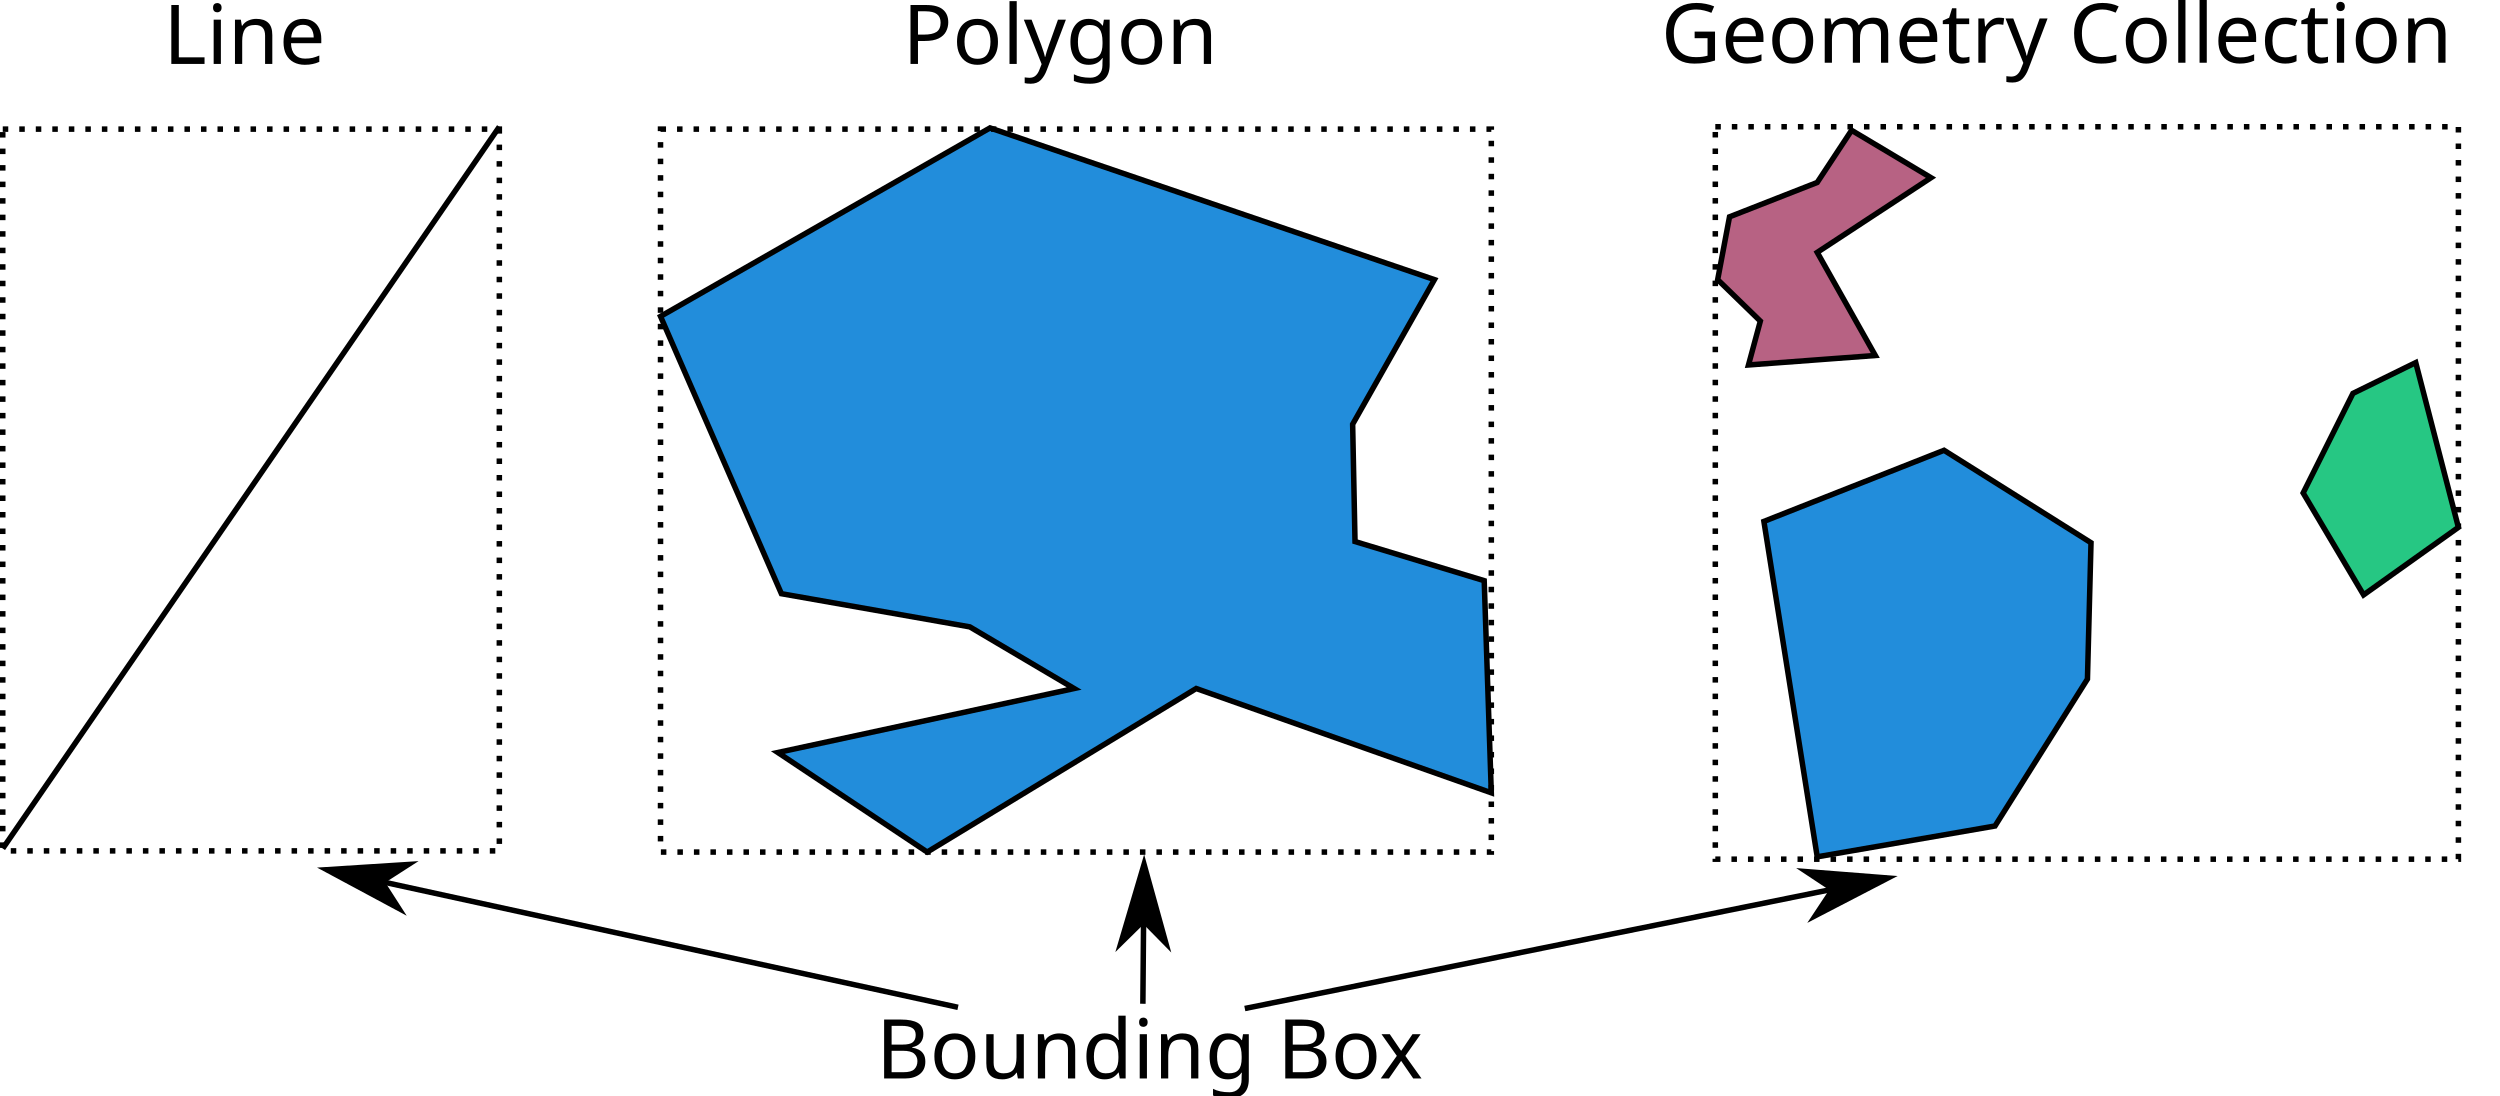
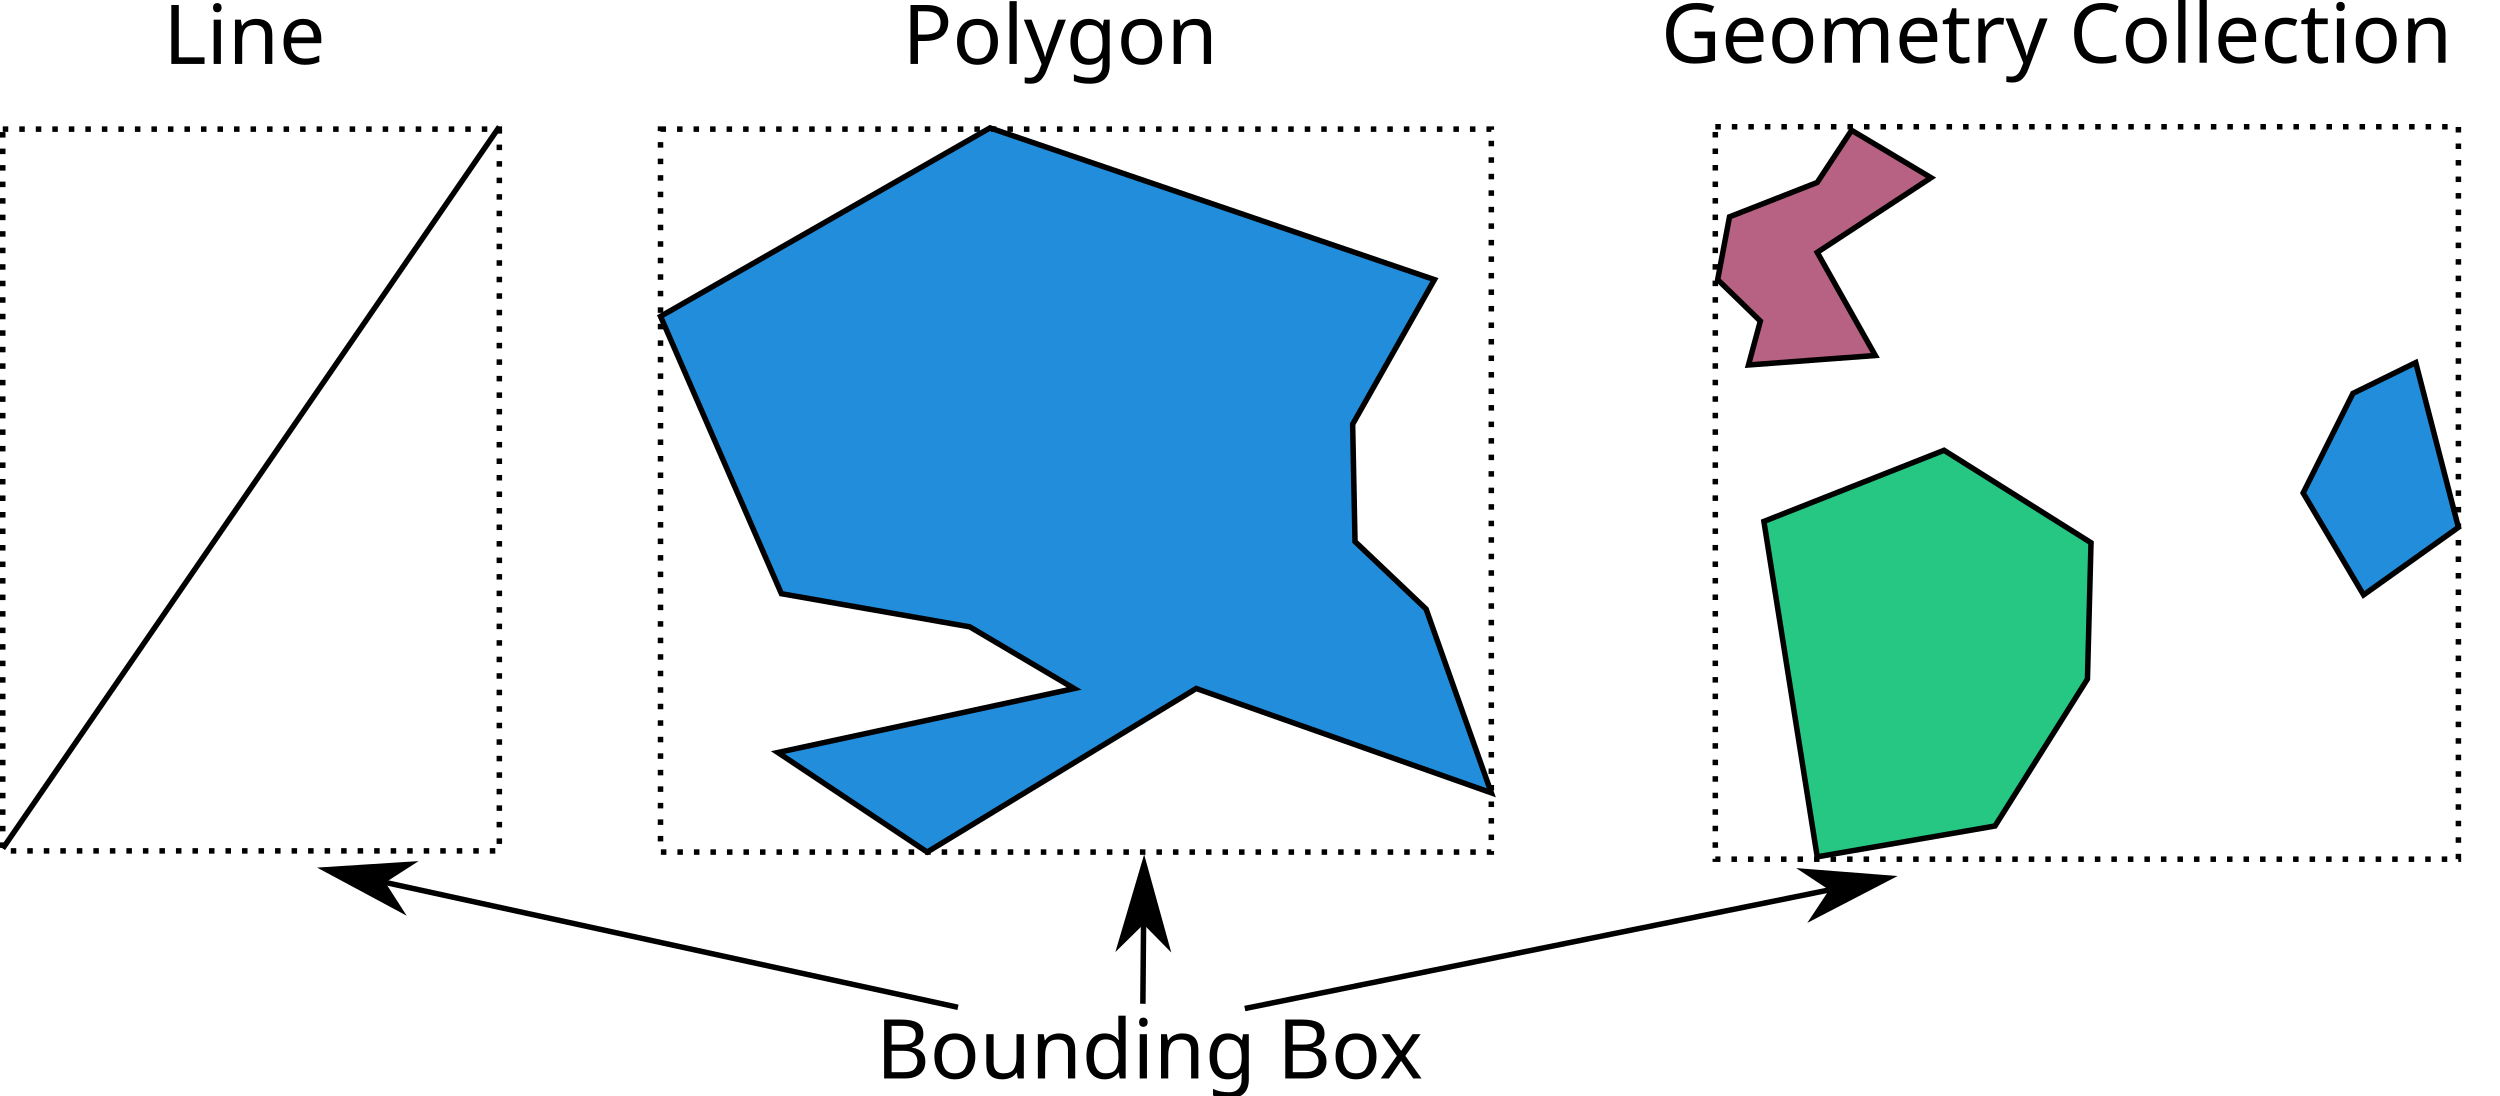
<svg xmlns="http://www.w3.org/2000/svg" xmlns:ns1="http://www.openswatchbook.org/uri/2009/osb" width="128.138mm" height="56.159mm" viewBox="0 0 454.033 198.988" id="svg5243" version="1.1">
  <defs id="defs5245">
    <marker style="overflow:visible" id="marker5877" refX="0" refY="0" orient="auto">
      <path transform="matrix(-0.8,0,0,-0.8,-10,0)" style="fill:#000000;fill-opacity:1;fill-rule:evenodd;stroke:#000000;stroke-width:1pt;stroke-opacity:1" d="M 0,0 5,-5 -12.5,0 5,5 0,0 Z" id="path5879" />
    </marker>
    <marker style="overflow:visible" id="marker5855" refX="0" refY="0" orient="auto">
      <path transform="matrix(-0.8,0,0,-0.8,-10,0)" style="fill:#000000;fill-opacity:1;fill-rule:evenodd;stroke:#000000;stroke-width:1pt;stroke-opacity:1" d="M 0,0 5,-5 -12.5,0 5,5 0,0 Z" id="path5857" />
    </marker>
    <marker orient="auto" refY="0" refX="0" id="Arrow1Lend" style="overflow:visible">
      <path id="path4157" d="M 0,0 5,-5 -12.5,0 5,5 0,0 Z" style="fill:#000000;fill-opacity:1;fill-rule:evenodd;stroke:#000000;stroke-width:1pt;stroke-opacity:1" transform="matrix(-0.8,0,0,-0.8,-10,0)" />
    </marker>
    <linearGradient id="linearGradient5799" ns1:paint="solid">
      <stop style="stop-color:#228ddb;stop-opacity:1;" offset="0" id="stop5801" />
    </linearGradient>
  </defs>
  <g id="layer1" transform="translate(-38.45851,-80.34777)">
    <text xml:space="preserve" style="font-style:normal;font-weight:normal;font-size:15px;line-height:125%;font-family:sans-serif;letter-spacing:0px;word-spacing:0px;fill:#000000;fill-opacity:1;stroke:none;stroke-width:1px;stroke-linecap:butt;stroke-linejoin:miter;stroke-opacity:1" x="197.573" y="276.216" id="text5251">
      <tspan id="tspan5253" x="197.573" y="276.216">Bounding Box</tspan>
    </text>
-     <path style="fill:#228ddb;fill-opacity:1;fill-rule:evenodd;stroke:#000000;stroke-width:1px;stroke-linecap:butt;stroke-linejoin:miter;stroke-opacity:1" d="m 206.846,235.094 -27.12,-18.08 53.81,-11.623 -18.941,-11.193 -34.223,-6.027 -21.955,-50.366 59.837,-34.223 80.715,27.551 -14.852,26.259 0.43,21.309 23.461,7.103 1.291,38.528 -53.595,-18.941 z" id="path5255" />
+     <path style="fill:#228ddb;fill-opacity:1;fill-rule:evenodd;stroke:#000000;stroke-width:1px;stroke-linecap:butt;stroke-linejoin:miter;stroke-opacity:1" d="m 206.846,235.094 -27.12,-18.08 53.81,-11.623 -18.941,-11.193 -34.223,-6.027 -21.955,-50.366 59.837,-34.223 80.715,27.551 -14.852,26.259 0.43,21.309 12.914,12.269 11.838,33.362 -53.595,-18.941 z" id="path5255" />
    <rect style="fill:none;fill-opacity:1;stroke:#000000;stroke-width:1;stroke-miterlimit:4;stroke-dasharray:1, 2;stroke-dashoffset:0;stroke-opacity:1" id="rect5797" width="150.884" height="131.297" x="158.417" y="103.798" ry="0" />
    <path style="fill:none;fill-rule:evenodd;stroke:#000000;stroke-width:1px;stroke-linecap:butt;stroke-linejoin:miter;stroke-opacity:1" d="M 38.959,234.449 129.144,103.367" id="path5805" />
    <rect style="fill:none;fill-opacity:1;stroke:#000000;stroke-width:1;stroke-miterlimit:4;stroke-dasharray:1, 2;stroke-dashoffset:0;stroke-opacity:1" id="rect5807" width="90.186" height="131.081" x="38.959" y="103.798" />
    <text xml:space="preserve" style="font-style:normal;font-weight:normal;font-size:15px;line-height:125%;font-family:sans-serif;letter-spacing:0px;word-spacing:0px;fill:#000000;fill-opacity:1;stroke:none;stroke-width:1px;stroke-linecap:butt;stroke-linejoin:miter;stroke-opacity:1" x="68.12" y="91.959" id="text5809">
      <tspan id="tspan5811" x="68.12" y="91.959">Line</tspan>
    </text>
    <text xml:space="preserve" style="font-style:normal;font-weight:normal;font-size:15px;line-height:125%;font-family:sans-serif;letter-spacing:0px;word-spacing:0px;fill:#000000;fill-opacity:1;stroke:none;stroke-width:1px;stroke-linecap:butt;stroke-linejoin:miter;stroke-opacity:1" x="202.362" y="91.959" id="text5813">
      <tspan id="tspan5815" x="202.362" y="91.959">Polygon</tspan>
    </text>
    <path style="fill:#b76283;fill-opacity:1;fill-rule:evenodd;stroke:#000000;stroke-width:1px;stroke-linecap:butt;stroke-linejoin:miter;stroke-opacity:1" d="m 358.16,138.667 -7.749,-7.533 2.152,-11.408 15.928,-6.242 6.242,-9.471 14.421,8.61 -20.663,13.56 10.547,18.726 -23.031,1.722 z" id="path5817" />
-     <path style="fill:#26c783;fill-opacity:1;fill-rule:evenodd;stroke:#000000;stroke-width:1px;stroke-linecap:butt;stroke-linejoin:miter;stroke-opacity:1" d="m 477.188,146.2 -11.408,5.596 -9.04,18.08 10.977,18.511 17.219,-12.269 z" id="path5819" />
-     <path style="fill:#228ddb;fill-opacity:1;fill-rule:evenodd;stroke:#000000;stroke-width:1px;stroke-linecap:butt;stroke-linejoin:miter;stroke-opacity:1" d="m 368.492,235.955 32.286,-5.596 16.789,-26.69 0.646,-24.753 -26.69,-16.789 -32.717,12.914 z" id="path5821" />
+     <path style="fill:#228ddb;fill-opacity:1;fill-rule:evenodd;stroke:#000000;stroke-width:1px;stroke-linecap:butt;stroke-linejoin:miter;stroke-opacity:1" d="m 477.188,146.2 -11.408,5.596 -9.04,18.08 10.977,18.511 17.219,-12.269 z" id="path5819" />
+     <path style="fill:#26c783;fill-opacity:1;fill-rule:evenodd;stroke:#000000;stroke-width:1px;stroke-linecap:butt;stroke-linejoin:miter;stroke-opacity:1" d="m 368.492,235.955 32.286,-5.596 16.789,-26.69 0.646,-24.753 -26.69,-16.789 -32.717,12.914 z" id="path5821" />
    <rect style="fill:none;fill-opacity:1;stroke:#000000;stroke-width:1;stroke-miterlimit:4;stroke-dasharray:1, 2;stroke-dashoffset:0;stroke-opacity:1" id="rect5823" width="134.956" height="133.019" x="349.981" y="103.367" />
    <text xml:space="preserve" style="font-style:normal;font-weight:normal;font-size:15px;line-height:125%;font-family:sans-serif;letter-spacing:0px;word-spacing:0px;fill:#000000;fill-opacity:1;stroke:none;stroke-width:1px;stroke-linecap:butt;stroke-linejoin:miter;stroke-opacity:1" x="340.119" y="91.744" id="text5825">
      <tspan id="tspan5827" x="340.119" y="91.744">Geometry Collection</tspan>
    </text>
    <path style="fill:none;fill-rule:evenodd;stroke:#000000;stroke-width:1px;stroke-linecap:butt;stroke-linejoin:miter;stroke-opacity:1;marker-end:url(#marker5877)" d="M 264.53,263.506 381.191,239.83" id="path5829" />
    <path style="fill:none;fill-rule:evenodd;stroke:#000000;stroke-width:1px;stroke-linecap:butt;stroke-linejoin:miter;stroke-opacity:1;marker-end:url(#Arrow1Lend)" d="m 246.02,262.645 0.215,-25.183" id="path5831" />
    <path style="fill:none;fill-rule:evenodd;stroke:#000000;stroke-width:1px;stroke-linecap:butt;stroke-linejoin:miter;stroke-opacity:1;marker-end:url(#marker5855)" d="M 212.442,263.291 97.934,238.323" id="path5833" />
  </g>
</svg>
